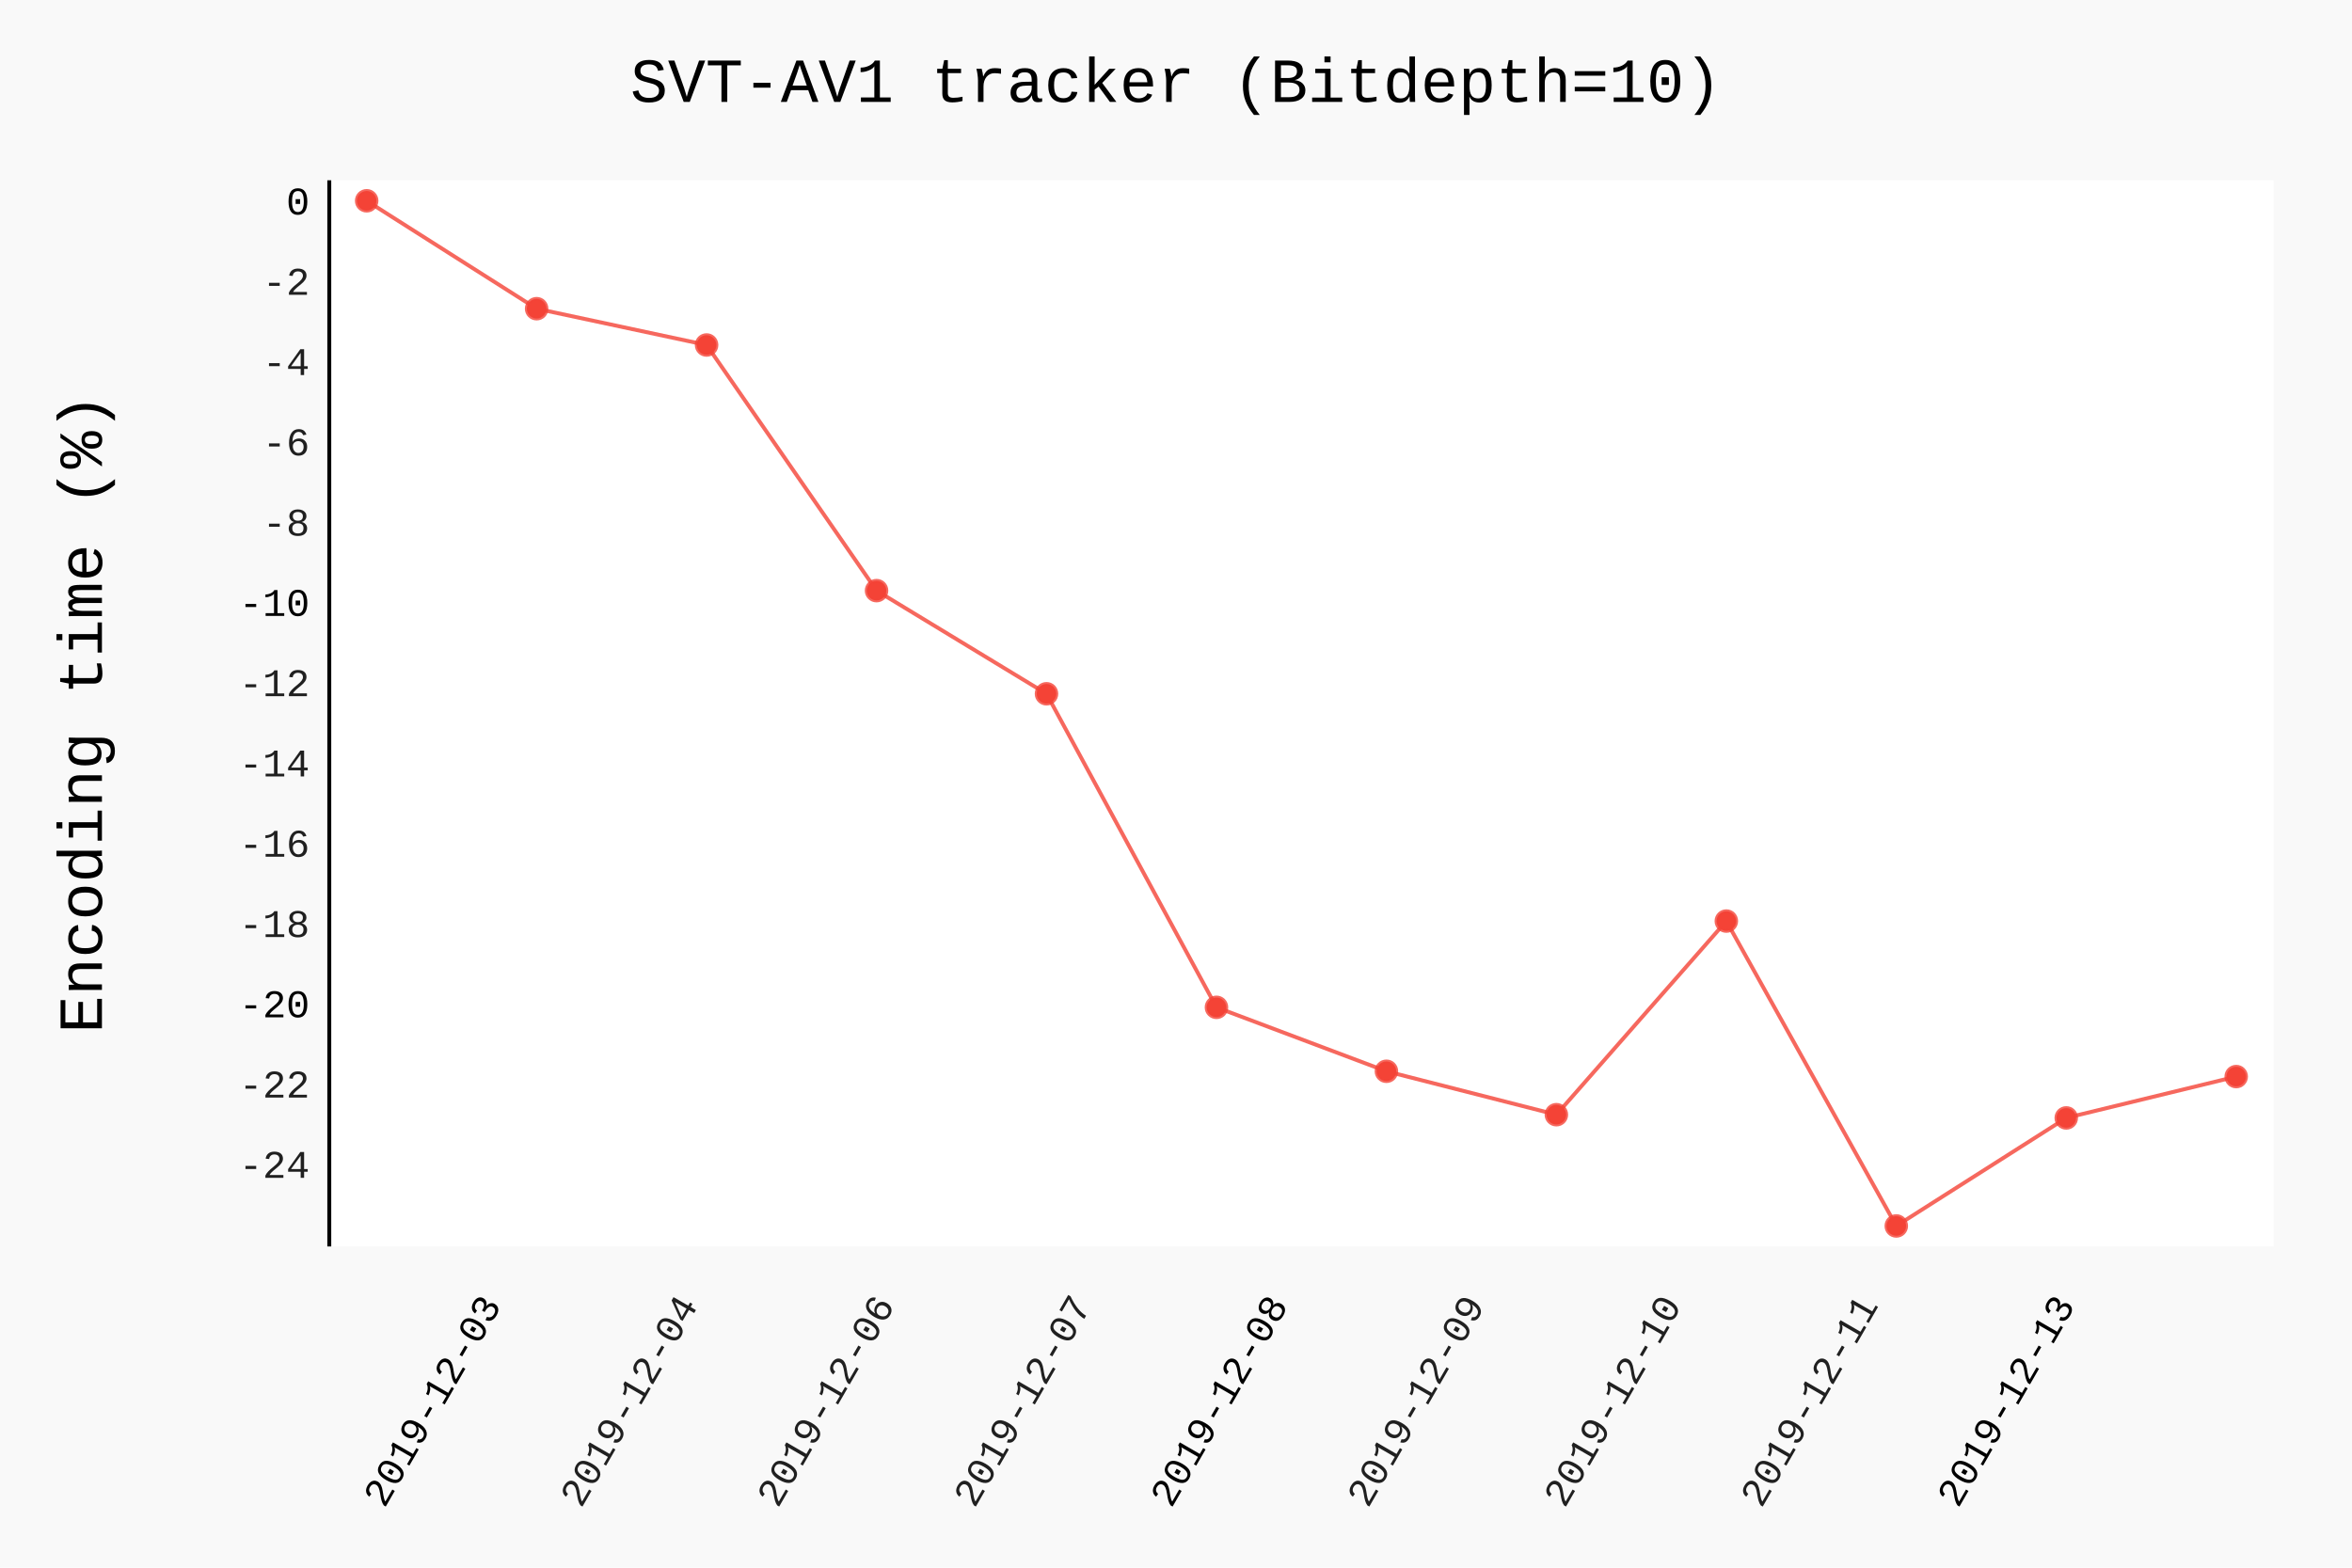
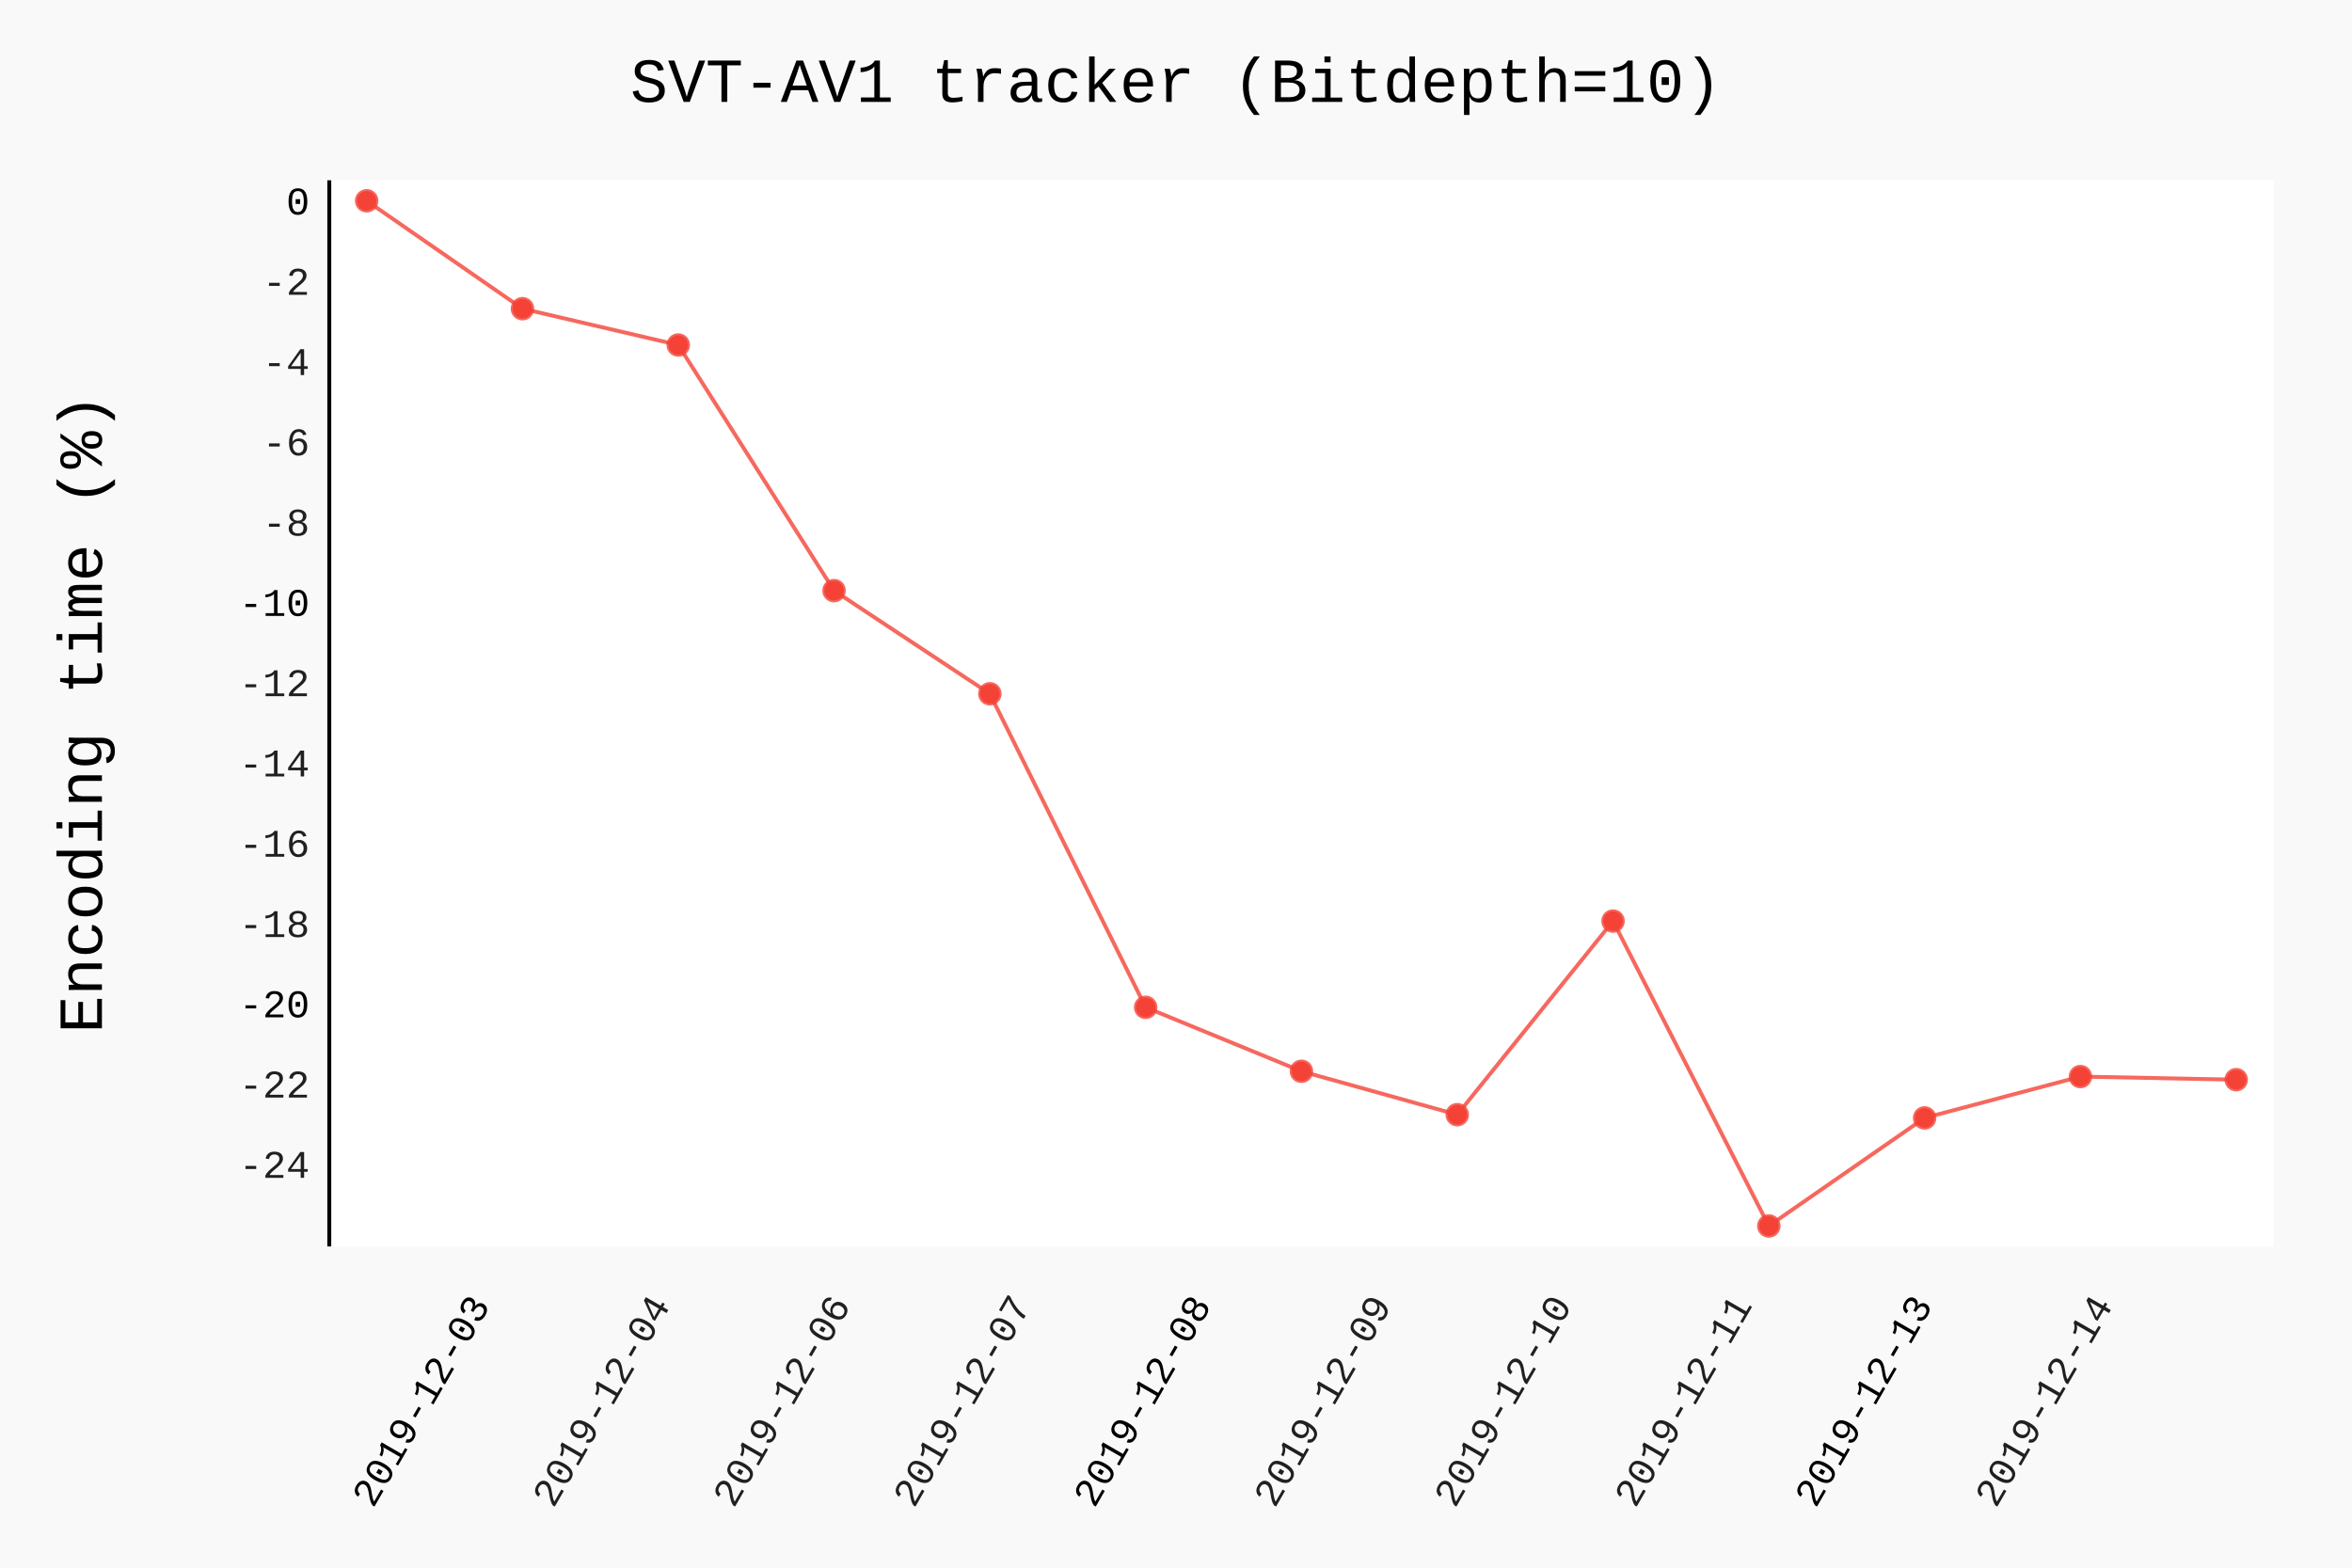
- <svg xmlns="http://www.w3.org/2000/svg" class="pygal-chart" id="chart-cc8018d2-fcab-4cc7-a747-b02fe6ba831c" viewBox="0 0 600 400">
+ <svg xmlns="http://www.w3.org/2000/svg" class="pygal-chart" id="chart-60c4ce74-d82d-4eaa-bb9c-f78999489779" viewBox="0 0 600 400">
  <defs>
-     <style type="text/css">#chart-cc8018d2-fcab-4cc7-a747-b02fe6ba831c{-webkit-user-select:none;-webkit-font-smoothing:antialiased;font-family:Consolas,"Liberation Mono",Menlo,Courier,monospace}#chart-cc8018d2-fcab-4cc7-a747-b02fe6ba831c .title{font-family:Consolas,"Liberation Mono",Menlo,Courier,monospace;font-size:16px}#chart-cc8018d2-fcab-4cc7-a747-b02fe6ba831c .legends .legend text{font-family:Consolas,"Liberation Mono",Menlo,Courier,monospace;font-size:14px}#chart-cc8018d2-fcab-4cc7-a747-b02fe6ba831c .axis text{font-family:Consolas,"Liberation Mono",Menlo,Courier,monospace;font-size:10px}#chart-cc8018d2-fcab-4cc7-a747-b02fe6ba831c .axis text.major{font-family:Consolas,"Liberation Mono",Menlo,Courier,monospace;font-size:10px}#chart-cc8018d2-fcab-4cc7-a747-b02fe6ba831c .text-overlay text.value{font-family:Consolas,"Liberation Mono",Menlo,Courier,monospace;font-size:16px}#chart-cc8018d2-fcab-4cc7-a747-b02fe6ba831c .text-overlay text.label{font-family:Consolas,"Liberation Mono",Menlo,Courier,monospace;font-size:10px}#chart-cc8018d2-fcab-4cc7-a747-b02fe6ba831c .tooltip{font-family:Consolas,"Liberation Mono",Menlo,Courier,monospace;font-size:14px}#chart-cc8018d2-fcab-4cc7-a747-b02fe6ba831c text.no_data{font-family:Consolas,"Liberation Mono",Menlo,Courier,monospace;font-size:64px}
- #chart-cc8018d2-fcab-4cc7-a747-b02fe6ba831c{background-color:rgba(249,249,249,1)}#chart-cc8018d2-fcab-4cc7-a747-b02fe6ba831c path,#chart-cc8018d2-fcab-4cc7-a747-b02fe6ba831c line,#chart-cc8018d2-fcab-4cc7-a747-b02fe6ba831c rect,#chart-cc8018d2-fcab-4cc7-a747-b02fe6ba831c circle{-webkit-transition:150ms;-moz-transition:150ms;transition:150ms}#chart-cc8018d2-fcab-4cc7-a747-b02fe6ba831c .graph &gt; .background{fill:rgba(249,249,249,1)}#chart-cc8018d2-fcab-4cc7-a747-b02fe6ba831c .plot &gt; .background{fill:rgba(255,255,255,1)}#chart-cc8018d2-fcab-4cc7-a747-b02fe6ba831c .graph{fill:rgba(0,0,0,.87)}#chart-cc8018d2-fcab-4cc7-a747-b02fe6ba831c text.no_data{fill:rgba(0,0,0,1)}#chart-cc8018d2-fcab-4cc7-a747-b02fe6ba831c .title{fill:rgba(0,0,0,1)}#chart-cc8018d2-fcab-4cc7-a747-b02fe6ba831c .legends .legend text{fill:rgba(0,0,0,.87)}#chart-cc8018d2-fcab-4cc7-a747-b02fe6ba831c .legends .legend:hover text{fill:rgba(0,0,0,1)}#chart-cc8018d2-fcab-4cc7-a747-b02fe6ba831c .axis .line{stroke:rgba(0,0,0,1)}#chart-cc8018d2-fcab-4cc7-a747-b02fe6ba831c .axis .guide.line{stroke:rgba(0,0,0,.54)}#chart-cc8018d2-fcab-4cc7-a747-b02fe6ba831c .axis .major.line{stroke:rgba(0,0,0,.87)}#chart-cc8018d2-fcab-4cc7-a747-b02fe6ba831c .axis text.major{fill:rgba(0,0,0,1)}#chart-cc8018d2-fcab-4cc7-a747-b02fe6ba831c .axis.y .guides:hover .guide.line,#chart-cc8018d2-fcab-4cc7-a747-b02fe6ba831c .line-graph .axis.x .guides:hover .guide.line,#chart-cc8018d2-fcab-4cc7-a747-b02fe6ba831c .stackedline-graph .axis.x .guides:hover .guide.line,#chart-cc8018d2-fcab-4cc7-a747-b02fe6ba831c .xy-graph .axis.x .guides:hover .guide.line{stroke:rgba(0,0,0,1)}#chart-cc8018d2-fcab-4cc7-a747-b02fe6ba831c .axis .guides:hover text{fill:rgba(0,0,0,1)}#chart-cc8018d2-fcab-4cc7-a747-b02fe6ba831c .reactive{fill-opacity:.7;stroke-opacity:.8}#chart-cc8018d2-fcab-4cc7-a747-b02fe6ba831c .ci{stroke:rgba(0,0,0,.87)}#chart-cc8018d2-fcab-4cc7-a747-b02fe6ba831c .reactive.active,#chart-cc8018d2-fcab-4cc7-a747-b02fe6ba831c .active .reactive{fill-opacity:.8;stroke-opacity:.9;stroke-width:4}#chart-cc8018d2-fcab-4cc7-a747-b02fe6ba831c .ci .reactive.active{stroke-width:1.5}#chart-cc8018d2-fcab-4cc7-a747-b02fe6ba831c .series text{fill:rgba(0,0,0,1)}#chart-cc8018d2-fcab-4cc7-a747-b02fe6ba831c .tooltip rect{fill:rgba(255,255,255,1);stroke:rgba(0,0,0,1);-webkit-transition:opacity 150ms;-moz-transition:opacity 150ms;transition:opacity 150ms}#chart-cc8018d2-fcab-4cc7-a747-b02fe6ba831c .tooltip .label{fill:rgba(0,0,0,.87)}#chart-cc8018d2-fcab-4cc7-a747-b02fe6ba831c .tooltip .label{fill:rgba(0,0,0,.87)}#chart-cc8018d2-fcab-4cc7-a747-b02fe6ba831c .tooltip .legend{font-size:.8em;fill:rgba(0,0,0,.54)}#chart-cc8018d2-fcab-4cc7-a747-b02fe6ba831c .tooltip .x_label{font-size:.6em;fill:rgba(0,0,0,1)}#chart-cc8018d2-fcab-4cc7-a747-b02fe6ba831c .tooltip .xlink{font-size:.5em;text-decoration:underline}#chart-cc8018d2-fcab-4cc7-a747-b02fe6ba831c .tooltip .value{font-size:1.5em}#chart-cc8018d2-fcab-4cc7-a747-b02fe6ba831c .bound{font-size:.5em}#chart-cc8018d2-fcab-4cc7-a747-b02fe6ba831c .max-value{font-size:.75em;fill:rgba(0,0,0,.54)}#chart-cc8018d2-fcab-4cc7-a747-b02fe6ba831c .map-element{fill:rgba(255,255,255,1);stroke:rgba(0,0,0,.54) !important}#chart-cc8018d2-fcab-4cc7-a747-b02fe6ba831c .map-element .reactive{fill-opacity:inherit;stroke-opacity:inherit}#chart-cc8018d2-fcab-4cc7-a747-b02fe6ba831c .color-0,#chart-cc8018d2-fcab-4cc7-a747-b02fe6ba831c .color-0 a:visited{stroke:#F44336;fill:#F44336}#chart-cc8018d2-fcab-4cc7-a747-b02fe6ba831c .text-overlay .color-0 text{fill:black}
- #chart-cc8018d2-fcab-4cc7-a747-b02fe6ba831c text.no_data{text-anchor:middle}#chart-cc8018d2-fcab-4cc7-a747-b02fe6ba831c .guide.line{fill:none}#chart-cc8018d2-fcab-4cc7-a747-b02fe6ba831c .centered{text-anchor:middle}#chart-cc8018d2-fcab-4cc7-a747-b02fe6ba831c .title{text-anchor:middle}#chart-cc8018d2-fcab-4cc7-a747-b02fe6ba831c .legends .legend text{fill-opacity:1}#chart-cc8018d2-fcab-4cc7-a747-b02fe6ba831c .axis.x text{text-anchor:middle}#chart-cc8018d2-fcab-4cc7-a747-b02fe6ba831c .axis.x:not(.web) text[transform]{text-anchor:start}#chart-cc8018d2-fcab-4cc7-a747-b02fe6ba831c .axis.x:not(.web) text[transform].backwards{text-anchor:end}#chart-cc8018d2-fcab-4cc7-a747-b02fe6ba831c .axis.y text{text-anchor:end}#chart-cc8018d2-fcab-4cc7-a747-b02fe6ba831c .axis.y text[transform].backwards{text-anchor:start}#chart-cc8018d2-fcab-4cc7-a747-b02fe6ba831c .axis.y2 text{text-anchor:start}#chart-cc8018d2-fcab-4cc7-a747-b02fe6ba831c .axis.y2 text[transform].backwards{text-anchor:end}#chart-cc8018d2-fcab-4cc7-a747-b02fe6ba831c .axis .guide.line{stroke-dasharray:4,4}#chart-cc8018d2-fcab-4cc7-a747-b02fe6ba831c .axis .major.guide.line{stroke-dasharray:6,6}#chart-cc8018d2-fcab-4cc7-a747-b02fe6ba831c .horizontal .axis.y .guide.line,#chart-cc8018d2-fcab-4cc7-a747-b02fe6ba831c .horizontal .axis.y2 .guide.line,#chart-cc8018d2-fcab-4cc7-a747-b02fe6ba831c .vertical .axis.x .guide.line{opacity:0}#chart-cc8018d2-fcab-4cc7-a747-b02fe6ba831c .horizontal .axis.always_show .guide.line,#chart-cc8018d2-fcab-4cc7-a747-b02fe6ba831c .vertical .axis.always_show .guide.line{opacity:1 !important}#chart-cc8018d2-fcab-4cc7-a747-b02fe6ba831c .axis.y .guides:hover .guide.line,#chart-cc8018d2-fcab-4cc7-a747-b02fe6ba831c .axis.y2 .guides:hover .guide.line,#chart-cc8018d2-fcab-4cc7-a747-b02fe6ba831c .axis.x .guides:hover .guide.line{opacity:1}#chart-cc8018d2-fcab-4cc7-a747-b02fe6ba831c .axis .guides:hover text{opacity:1}#chart-cc8018d2-fcab-4cc7-a747-b02fe6ba831c .nofill{fill:none}#chart-cc8018d2-fcab-4cc7-a747-b02fe6ba831c .subtle-fill{fill-opacity:.2}#chart-cc8018d2-fcab-4cc7-a747-b02fe6ba831c .dot{stroke-width:1px;fill-opacity:1}#chart-cc8018d2-fcab-4cc7-a747-b02fe6ba831c .dot.active{stroke-width:5px}#chart-cc8018d2-fcab-4cc7-a747-b02fe6ba831c .dot.negative{fill:transparent}#chart-cc8018d2-fcab-4cc7-a747-b02fe6ba831c text,#chart-cc8018d2-fcab-4cc7-a747-b02fe6ba831c tspan{stroke:none !important}#chart-cc8018d2-fcab-4cc7-a747-b02fe6ba831c .series text.active{opacity:1}#chart-cc8018d2-fcab-4cc7-a747-b02fe6ba831c .tooltip rect{fill-opacity:.95;stroke-width:.5}#chart-cc8018d2-fcab-4cc7-a747-b02fe6ba831c .tooltip text{fill-opacity:1}#chart-cc8018d2-fcab-4cc7-a747-b02fe6ba831c .showable{visibility:hidden}#chart-cc8018d2-fcab-4cc7-a747-b02fe6ba831c .showable.shown{visibility:visible}#chart-cc8018d2-fcab-4cc7-a747-b02fe6ba831c .gauge-background{fill:rgba(229,229,229,1);stroke:none}#chart-cc8018d2-fcab-4cc7-a747-b02fe6ba831c .bg-lines{stroke:rgba(249,249,249,1);stroke-width:2px}</style>
+     <style type="text/css">#chart-60c4ce74-d82d-4eaa-bb9c-f78999489779{-webkit-user-select:none;-webkit-font-smoothing:antialiased;font-family:Consolas,"Liberation Mono",Menlo,Courier,monospace}#chart-60c4ce74-d82d-4eaa-bb9c-f78999489779 .title{font-family:Consolas,"Liberation Mono",Menlo,Courier,monospace;font-size:16px}#chart-60c4ce74-d82d-4eaa-bb9c-f78999489779 .legends .legend text{font-family:Consolas,"Liberation Mono",Menlo,Courier,monospace;font-size:14px}#chart-60c4ce74-d82d-4eaa-bb9c-f78999489779 .axis text{font-family:Consolas,"Liberation Mono",Menlo,Courier,monospace;font-size:10px}#chart-60c4ce74-d82d-4eaa-bb9c-f78999489779 .axis text.major{font-family:Consolas,"Liberation Mono",Menlo,Courier,monospace;font-size:10px}#chart-60c4ce74-d82d-4eaa-bb9c-f78999489779 .text-overlay text.value{font-family:Consolas,"Liberation Mono",Menlo,Courier,monospace;font-size:16px}#chart-60c4ce74-d82d-4eaa-bb9c-f78999489779 .text-overlay text.label{font-family:Consolas,"Liberation Mono",Menlo,Courier,monospace;font-size:10px}#chart-60c4ce74-d82d-4eaa-bb9c-f78999489779 .tooltip{font-family:Consolas,"Liberation Mono",Menlo,Courier,monospace;font-size:14px}#chart-60c4ce74-d82d-4eaa-bb9c-f78999489779 text.no_data{font-family:Consolas,"Liberation Mono",Menlo,Courier,monospace;font-size:64px}
+ #chart-60c4ce74-d82d-4eaa-bb9c-f78999489779{background-color:rgba(249,249,249,1)}#chart-60c4ce74-d82d-4eaa-bb9c-f78999489779 path,#chart-60c4ce74-d82d-4eaa-bb9c-f78999489779 line,#chart-60c4ce74-d82d-4eaa-bb9c-f78999489779 rect,#chart-60c4ce74-d82d-4eaa-bb9c-f78999489779 circle{-webkit-transition:150ms;-moz-transition:150ms;transition:150ms}#chart-60c4ce74-d82d-4eaa-bb9c-f78999489779 .graph &gt; .background{fill:rgba(249,249,249,1)}#chart-60c4ce74-d82d-4eaa-bb9c-f78999489779 .plot &gt; .background{fill:rgba(255,255,255,1)}#chart-60c4ce74-d82d-4eaa-bb9c-f78999489779 .graph{fill:rgba(0,0,0,.87)}#chart-60c4ce74-d82d-4eaa-bb9c-f78999489779 text.no_data{fill:rgba(0,0,0,1)}#chart-60c4ce74-d82d-4eaa-bb9c-f78999489779 .title{fill:rgba(0,0,0,1)}#chart-60c4ce74-d82d-4eaa-bb9c-f78999489779 .legends .legend text{fill:rgba(0,0,0,.87)}#chart-60c4ce74-d82d-4eaa-bb9c-f78999489779 .legends .legend:hover text{fill:rgba(0,0,0,1)}#chart-60c4ce74-d82d-4eaa-bb9c-f78999489779 .axis .line{stroke:rgba(0,0,0,1)}#chart-60c4ce74-d82d-4eaa-bb9c-f78999489779 .axis .guide.line{stroke:rgba(0,0,0,.54)}#chart-60c4ce74-d82d-4eaa-bb9c-f78999489779 .axis .major.line{stroke:rgba(0,0,0,.87)}#chart-60c4ce74-d82d-4eaa-bb9c-f78999489779 .axis text.major{fill:rgba(0,0,0,1)}#chart-60c4ce74-d82d-4eaa-bb9c-f78999489779 .axis.y .guides:hover .guide.line,#chart-60c4ce74-d82d-4eaa-bb9c-f78999489779 .line-graph .axis.x .guides:hover .guide.line,#chart-60c4ce74-d82d-4eaa-bb9c-f78999489779 .stackedline-graph .axis.x .guides:hover .guide.line,#chart-60c4ce74-d82d-4eaa-bb9c-f78999489779 .xy-graph .axis.x .guides:hover .guide.line{stroke:rgba(0,0,0,1)}#chart-60c4ce74-d82d-4eaa-bb9c-f78999489779 .axis .guides:hover text{fill:rgba(0,0,0,1)}#chart-60c4ce74-d82d-4eaa-bb9c-f78999489779 .reactive{fill-opacity:.7;stroke-opacity:.8}#chart-60c4ce74-d82d-4eaa-bb9c-f78999489779 .ci{stroke:rgba(0,0,0,.87)}#chart-60c4ce74-d82d-4eaa-bb9c-f78999489779 .reactive.active,#chart-60c4ce74-d82d-4eaa-bb9c-f78999489779 .active .reactive{fill-opacity:.8;stroke-opacity:.9;stroke-width:4}#chart-60c4ce74-d82d-4eaa-bb9c-f78999489779 .ci .reactive.active{stroke-width:1.5}#chart-60c4ce74-d82d-4eaa-bb9c-f78999489779 .series text{fill:rgba(0,0,0,1)}#chart-60c4ce74-d82d-4eaa-bb9c-f78999489779 .tooltip rect{fill:rgba(255,255,255,1);stroke:rgba(0,0,0,1);-webkit-transition:opacity 150ms;-moz-transition:opacity 150ms;transition:opacity 150ms}#chart-60c4ce74-d82d-4eaa-bb9c-f78999489779 .tooltip .label{fill:rgba(0,0,0,.87)}#chart-60c4ce74-d82d-4eaa-bb9c-f78999489779 .tooltip .label{fill:rgba(0,0,0,.87)}#chart-60c4ce74-d82d-4eaa-bb9c-f78999489779 .tooltip .legend{font-size:.8em;fill:rgba(0,0,0,.54)}#chart-60c4ce74-d82d-4eaa-bb9c-f78999489779 .tooltip .x_label{font-size:.6em;fill:rgba(0,0,0,1)}#chart-60c4ce74-d82d-4eaa-bb9c-f78999489779 .tooltip .xlink{font-size:.5em;text-decoration:underline}#chart-60c4ce74-d82d-4eaa-bb9c-f78999489779 .tooltip .value{font-size:1.5em}#chart-60c4ce74-d82d-4eaa-bb9c-f78999489779 .bound{font-size:.5em}#chart-60c4ce74-d82d-4eaa-bb9c-f78999489779 .max-value{font-size:.75em;fill:rgba(0,0,0,.54)}#chart-60c4ce74-d82d-4eaa-bb9c-f78999489779 .map-element{fill:rgba(255,255,255,1);stroke:rgba(0,0,0,.54) !important}#chart-60c4ce74-d82d-4eaa-bb9c-f78999489779 .map-element .reactive{fill-opacity:inherit;stroke-opacity:inherit}#chart-60c4ce74-d82d-4eaa-bb9c-f78999489779 .color-0,#chart-60c4ce74-d82d-4eaa-bb9c-f78999489779 .color-0 a:visited{stroke:#F44336;fill:#F44336}#chart-60c4ce74-d82d-4eaa-bb9c-f78999489779 .text-overlay .color-0 text{fill:black}
+ #chart-60c4ce74-d82d-4eaa-bb9c-f78999489779 text.no_data{text-anchor:middle}#chart-60c4ce74-d82d-4eaa-bb9c-f78999489779 .guide.line{fill:none}#chart-60c4ce74-d82d-4eaa-bb9c-f78999489779 .centered{text-anchor:middle}#chart-60c4ce74-d82d-4eaa-bb9c-f78999489779 .title{text-anchor:middle}#chart-60c4ce74-d82d-4eaa-bb9c-f78999489779 .legends .legend text{fill-opacity:1}#chart-60c4ce74-d82d-4eaa-bb9c-f78999489779 .axis.x text{text-anchor:middle}#chart-60c4ce74-d82d-4eaa-bb9c-f78999489779 .axis.x:not(.web) text[transform]{text-anchor:start}#chart-60c4ce74-d82d-4eaa-bb9c-f78999489779 .axis.x:not(.web) text[transform].backwards{text-anchor:end}#chart-60c4ce74-d82d-4eaa-bb9c-f78999489779 .axis.y text{text-anchor:end}#chart-60c4ce74-d82d-4eaa-bb9c-f78999489779 .axis.y text[transform].backwards{text-anchor:start}#chart-60c4ce74-d82d-4eaa-bb9c-f78999489779 .axis.y2 text{text-anchor:start}#chart-60c4ce74-d82d-4eaa-bb9c-f78999489779 .axis.y2 text[transform].backwards{text-anchor:end}#chart-60c4ce74-d82d-4eaa-bb9c-f78999489779 .axis .guide.line{stroke-dasharray:4,4}#chart-60c4ce74-d82d-4eaa-bb9c-f78999489779 .axis .major.guide.line{stroke-dasharray:6,6}#chart-60c4ce74-d82d-4eaa-bb9c-f78999489779 .horizontal .axis.y .guide.line,#chart-60c4ce74-d82d-4eaa-bb9c-f78999489779 .horizontal .axis.y2 .guide.line,#chart-60c4ce74-d82d-4eaa-bb9c-f78999489779 .vertical .axis.x .guide.line{opacity:0}#chart-60c4ce74-d82d-4eaa-bb9c-f78999489779 .horizontal .axis.always_show .guide.line,#chart-60c4ce74-d82d-4eaa-bb9c-f78999489779 .vertical .axis.always_show .guide.line{opacity:1 !important}#chart-60c4ce74-d82d-4eaa-bb9c-f78999489779 .axis.y .guides:hover .guide.line,#chart-60c4ce74-d82d-4eaa-bb9c-f78999489779 .axis.y2 .guides:hover .guide.line,#chart-60c4ce74-d82d-4eaa-bb9c-f78999489779 .axis.x .guides:hover .guide.line{opacity:1}#chart-60c4ce74-d82d-4eaa-bb9c-f78999489779 .axis .guides:hover text{opacity:1}#chart-60c4ce74-d82d-4eaa-bb9c-f78999489779 .nofill{fill:none}#chart-60c4ce74-d82d-4eaa-bb9c-f78999489779 .subtle-fill{fill-opacity:.2}#chart-60c4ce74-d82d-4eaa-bb9c-f78999489779 .dot{stroke-width:1px;fill-opacity:1}#chart-60c4ce74-d82d-4eaa-bb9c-f78999489779 .dot.active{stroke-width:5px}#chart-60c4ce74-d82d-4eaa-bb9c-f78999489779 .dot.negative{fill:transparent}#chart-60c4ce74-d82d-4eaa-bb9c-f78999489779 text,#chart-60c4ce74-d82d-4eaa-bb9c-f78999489779 tspan{stroke:none !important}#chart-60c4ce74-d82d-4eaa-bb9c-f78999489779 .series text.active{opacity:1}#chart-60c4ce74-d82d-4eaa-bb9c-f78999489779 .tooltip rect{fill-opacity:.95;stroke-width:.5}#chart-60c4ce74-d82d-4eaa-bb9c-f78999489779 .tooltip text{fill-opacity:1}#chart-60c4ce74-d82d-4eaa-bb9c-f78999489779 .showable{visibility:hidden}#chart-60c4ce74-d82d-4eaa-bb9c-f78999489779 .showable.shown{visibility:visible}#chart-60c4ce74-d82d-4eaa-bb9c-f78999489779 .gauge-background{fill:rgba(229,229,229,1);stroke:none}#chart-60c4ce74-d82d-4eaa-bb9c-f78999489779 .bg-lines{stroke:rgba(249,249,249,1);stroke-width:2px}</style>
  </defs>
  <g class="graph datetimeline-graph vertical">
    <rect class="background" height="400" width="600" x="0" y="0" />
    <g class="plot" transform="translate(84, 46)">
      <rect class="background" height="272.038" width="496.0" x="0" y="0" />
      <g class="axis y">
        <g class="guides">
          <text class="" x="-5" y="254.532">-24</text>
        </g>
        <g class="guides">
          <text class="" x="-5" y="234.049">-22</text>
        </g>
        <g class="guides">
          <text class="major" x="-5" y="213.565">-20</text>
        </g>
        <g class="guides">
          <text class="" x="-5" y="193.082">-18</text>
        </g>
        <g class="guides">
          <text class="" x="-5" y="172.598">-16</text>
        </g>
        <g class="guides">
          <text class="" x="-5" y="152.115">-14</text>
        </g>
        <g class="guides">
          <text class="" x="-5" y="131.632">-12</text>
        </g>
        <g class="guides">
          <text class="major" x="-5" y="111.148">-10</text>
        </g>
        <g class="guides">
          <text class="" x="-5" y="90.665">-8</text>
        </g>
        <g class="guides">
          <text class="" x="-5" y="70.182">-6</text>
        </g>
        <g class="guides">
          <text class="" x="-5" y="49.698">-4</text>
        </g>
        <g class="guides">
          <text class="" x="-5" y="29.215">-2</text>
        </g>
        <g class="guides">
          <text class="major" x="-5" y="8.732">0</text>
        </g>
      </g>
      <g class="axis x">
        <path class="line" d="M0 0 v272.038" />
        <g class="guides">
-           <path class="major guide line" d="M44.063 0 v272.038" />
-           <text class="major backwards" transform="rotate(300 44.0632 287.0385)" x="44.063" y="287.038">2019-12-03</text>
+           <path class="major guide line" d="M41.186 0 v272.038" />
+           <text class="major backwards" transform="rotate(300 41.18614 287.0385)" x="41.186" y="287.038">2019-12-03</text>
        </g>
        <g class="guides">
-           <path class="guide line" d="M94.244 0 v272.038" />
-           <text class="backwards" transform="rotate(300 94.2445 287.0385)" x="94.244" y="287.038">2019-12-04</text>
+           <path class="guide line" d="M87.186 0 v272.038" />
+           <text class="backwards" transform="rotate(300 87.18566 287.0385)" x="87.186" y="287.038">2019-12-04</text>
        </g>
        <g class="guides">
-           <path class="guide line" d="M144.426 0 v272.038" />
-           <text class="backwards" transform="rotate(300 144.4258 287.0385)" x="144.426" y="287.038">2019-12-06</text>
+           <path class="guide line" d="M133.185 0 v272.038" />
+           <text class="backwards" transform="rotate(300 133.1852 287.0385)" x="133.185" y="287.038">2019-12-06</text>
        </g>
        <g class="guides">
-           <path class="guide line" d="M194.607 0 v272.038" />
-           <text class="backwards" transform="rotate(300 194.6071 287.0385)" x="194.607" y="287.038">2019-12-07</text>
+           <path class="guide line" d="M179.185 0 v272.038" />
+           <text class="backwards" transform="rotate(300 179.1847 287.0385)" x="179.185" y="287.038">2019-12-07</text>
        </g>
        <g class="guides">
-           <path class="major guide line" d="M244.788 0 v272.038" />
-           <text class="major backwards" transform="rotate(300 244.7884 287.0385)" x="244.788" y="287.038">2019-12-08</text>
+           <path class="major guide line" d="M225.184 0 v272.038" />
+           <text class="major backwards" transform="rotate(300 225.1842 287.0385)" x="225.184" y="287.038">2019-12-08</text>
        </g>
        <g class="guides">
-           <path class="guide line" d="M294.97 0 v272.038" />
-           <text class="backwards" transform="rotate(300 294.9697 287.0385)" x="294.97" y="287.038">2019-12-09</text>
+           <path class="guide line" d="M271.184 0 v272.038" />
+           <text class="backwards" transform="rotate(300 271.1838 287.0385)" x="271.184" y="287.038">2019-12-09</text>
        </g>
        <g class="guides">
-           <path class="guide line" d="M345.151 0 v272.038" />
-           <text class="backwards" transform="rotate(300 345.151 287.0385)" x="345.151" y="287.038">2019-12-10</text>
+           <path class="guide line" d="M317.183 0 v272.038" />
+           <text class="backwards" transform="rotate(300 317.1833 287.0385)" x="317.183" y="287.038">2019-12-10</text>
        </g>
        <g class="guides">
-           <path class="guide line" d="M395.332 0 v272.038" />
-           <text class="backwards" transform="rotate(300 395.3323 287.0385)" x="395.332" y="287.038">2019-12-11</text>
+           <path class="guide line" d="M363.183 0 v272.038" />
+           <text class="backwards" transform="rotate(300 363.1828 287.0385)" x="363.183" y="287.038">2019-12-11</text>
        </g>
        <g class="guides">
-           <path class="major guide line" d="M445.514 0 v272.038" />
-           <text class="major backwards" transform="rotate(300 445.5136 287.0385)" x="445.514" y="287.038">2019-12-13</text>
+           <path class="major guide line" d="M409.182 0 v272.038" />
+           <text class="major backwards" transform="rotate(300 409.1823 287.0385)" x="409.182" y="287.038">2019-12-13</text>
+         </g>
+         <g class="guides">
+           <path class="guide line" d="M455.182 0 v272.038" />
+           <text class="backwards" transform="rotate(300 455.1819 287.0385)" x="455.182" y="287.038">2019-12-14</text>
        </g>
      </g>
      <g class="series serie-0 color-0">
-         <path class="line reactive nofill" d="M9.538 5.232 L52.895 32.762 96.252 42.027 139.608 104.7 182.965 131.018 226.322 211.025 269.678 227.339 313.035 238.415 356.392 189.015 399.748 266.807 443.105 239.241 486.462 228.693" />
+         <path class="line reactive nofill" d="M9.538 5.232 L49.282 32.762 89.026 42.027 128.769 104.7 168.513 131.018 208.256 211.025 248 227.339 287.744 238.415 327.487 189.015 367.231 266.807 406.974 239.241 446.718 228.693 486.462 229.484" />
      </g>
    </g>
    <g class="titles">
      <text class="title plot_title" x="300.0" y="26">SVT-AV1 tracker (Bitdepth=10)</text>
      <text class="title" transform="rotate(-90 0 182.0192)" x="0" y="208.019">Encoding time (%)</text>
    </g>
    <g class="plot overlay" transform="translate(84, 46)">
      <g class="series serie-0 color-0">
        <g class="dots">
          <circle class="dot reactive tooltip-trigger" cx="9.538" cy="5.232" r="2.5" />
        </g>
        <g class="dots">
-           <circle class="dot reactive tooltip-trigger" cx="52.895" cy="32.762" r="2.5" />
+           <circle class="dot reactive tooltip-trigger" cx="49.282" cy="32.762" r="2.5" />
        </g>
        <g class="dots">
-           <circle class="dot reactive tooltip-trigger" cx="96.252" cy="42.027" r="2.5" />
+           <circle class="dot reactive tooltip-trigger" cx="89.026" cy="42.027" r="2.5" />
        </g>
        <g class="dots">
-           <circle class="dot reactive tooltip-trigger" cx="139.608" cy="104.7" r="2.5" />
+           <circle class="dot reactive tooltip-trigger" cx="128.769" cy="104.7" r="2.5" />
        </g>
        <g class="dots">
-           <circle class="dot reactive tooltip-trigger" cx="182.965" cy="131.018" r="2.5" />
+           <circle class="dot reactive tooltip-trigger" cx="168.513" cy="131.018" r="2.5" />
        </g>
        <g class="dots">
-           <circle class="dot reactive tooltip-trigger" cx="226.322" cy="211.025" r="2.5" />
+           <circle class="dot reactive tooltip-trigger" cx="208.256" cy="211.025" r="2.5" />
        </g>
        <g class="dots">
-           <circle class="dot reactive tooltip-trigger" cx="269.678" cy="227.339" r="2.5" />
+           <circle class="dot reactive tooltip-trigger" cx="248.0" cy="227.339" r="2.5" />
        </g>
        <g class="dots">
-           <circle class="dot reactive tooltip-trigger" cx="313.035" cy="238.415" r="2.5" />
+           <circle class="dot reactive tooltip-trigger" cx="287.744" cy="238.415" r="2.5" />
        </g>
        <g class="dots">
-           <circle class="dot reactive tooltip-trigger" cx="356.392" cy="189.015" r="2.5" />
+           <circle class="dot reactive tooltip-trigger" cx="327.487" cy="189.015" r="2.5" />
        </g>
        <g class="dots">
-           <circle class="dot reactive tooltip-trigger" cx="399.748" cy="266.807" r="2.5" />
+           <circle class="dot reactive tooltip-trigger" cx="367.231" cy="266.807" r="2.5" />
        </g>
        <g class="dots">
-           <circle class="dot reactive tooltip-trigger" cx="443.105" cy="239.241" r="2.5" />
+           <circle class="dot reactive tooltip-trigger" cx="406.974" cy="239.241" r="2.5" />
        </g>
        <g class="dots">
-           <circle class="dot reactive tooltip-trigger" cx="486.462" cy="228.693" r="2.5" />
+           <circle class="dot reactive tooltip-trigger" cx="446.718" cy="228.693" r="2.5" />
+         </g>
+         <g class="dots">
+           <circle class="dot reactive tooltip-trigger" cx="486.462" cy="229.484" r="2.5" />
        </g>
      </g>
    </g>
    <g class="plot text-overlay" transform="translate(84, 46)">
      <g class="series serie-0 color-0" />
    </g>
    <g class="plot tooltip-overlay" transform="translate(84, 46)">
      <g class="tooltip" style="opacity: 0" transform="translate(0 0)">
        <rect class="tooltip-box" height="0" rx="0" ry="0" width="0" />
        <g class="text" />
      </g>
    </g>
  </g>
</svg>
